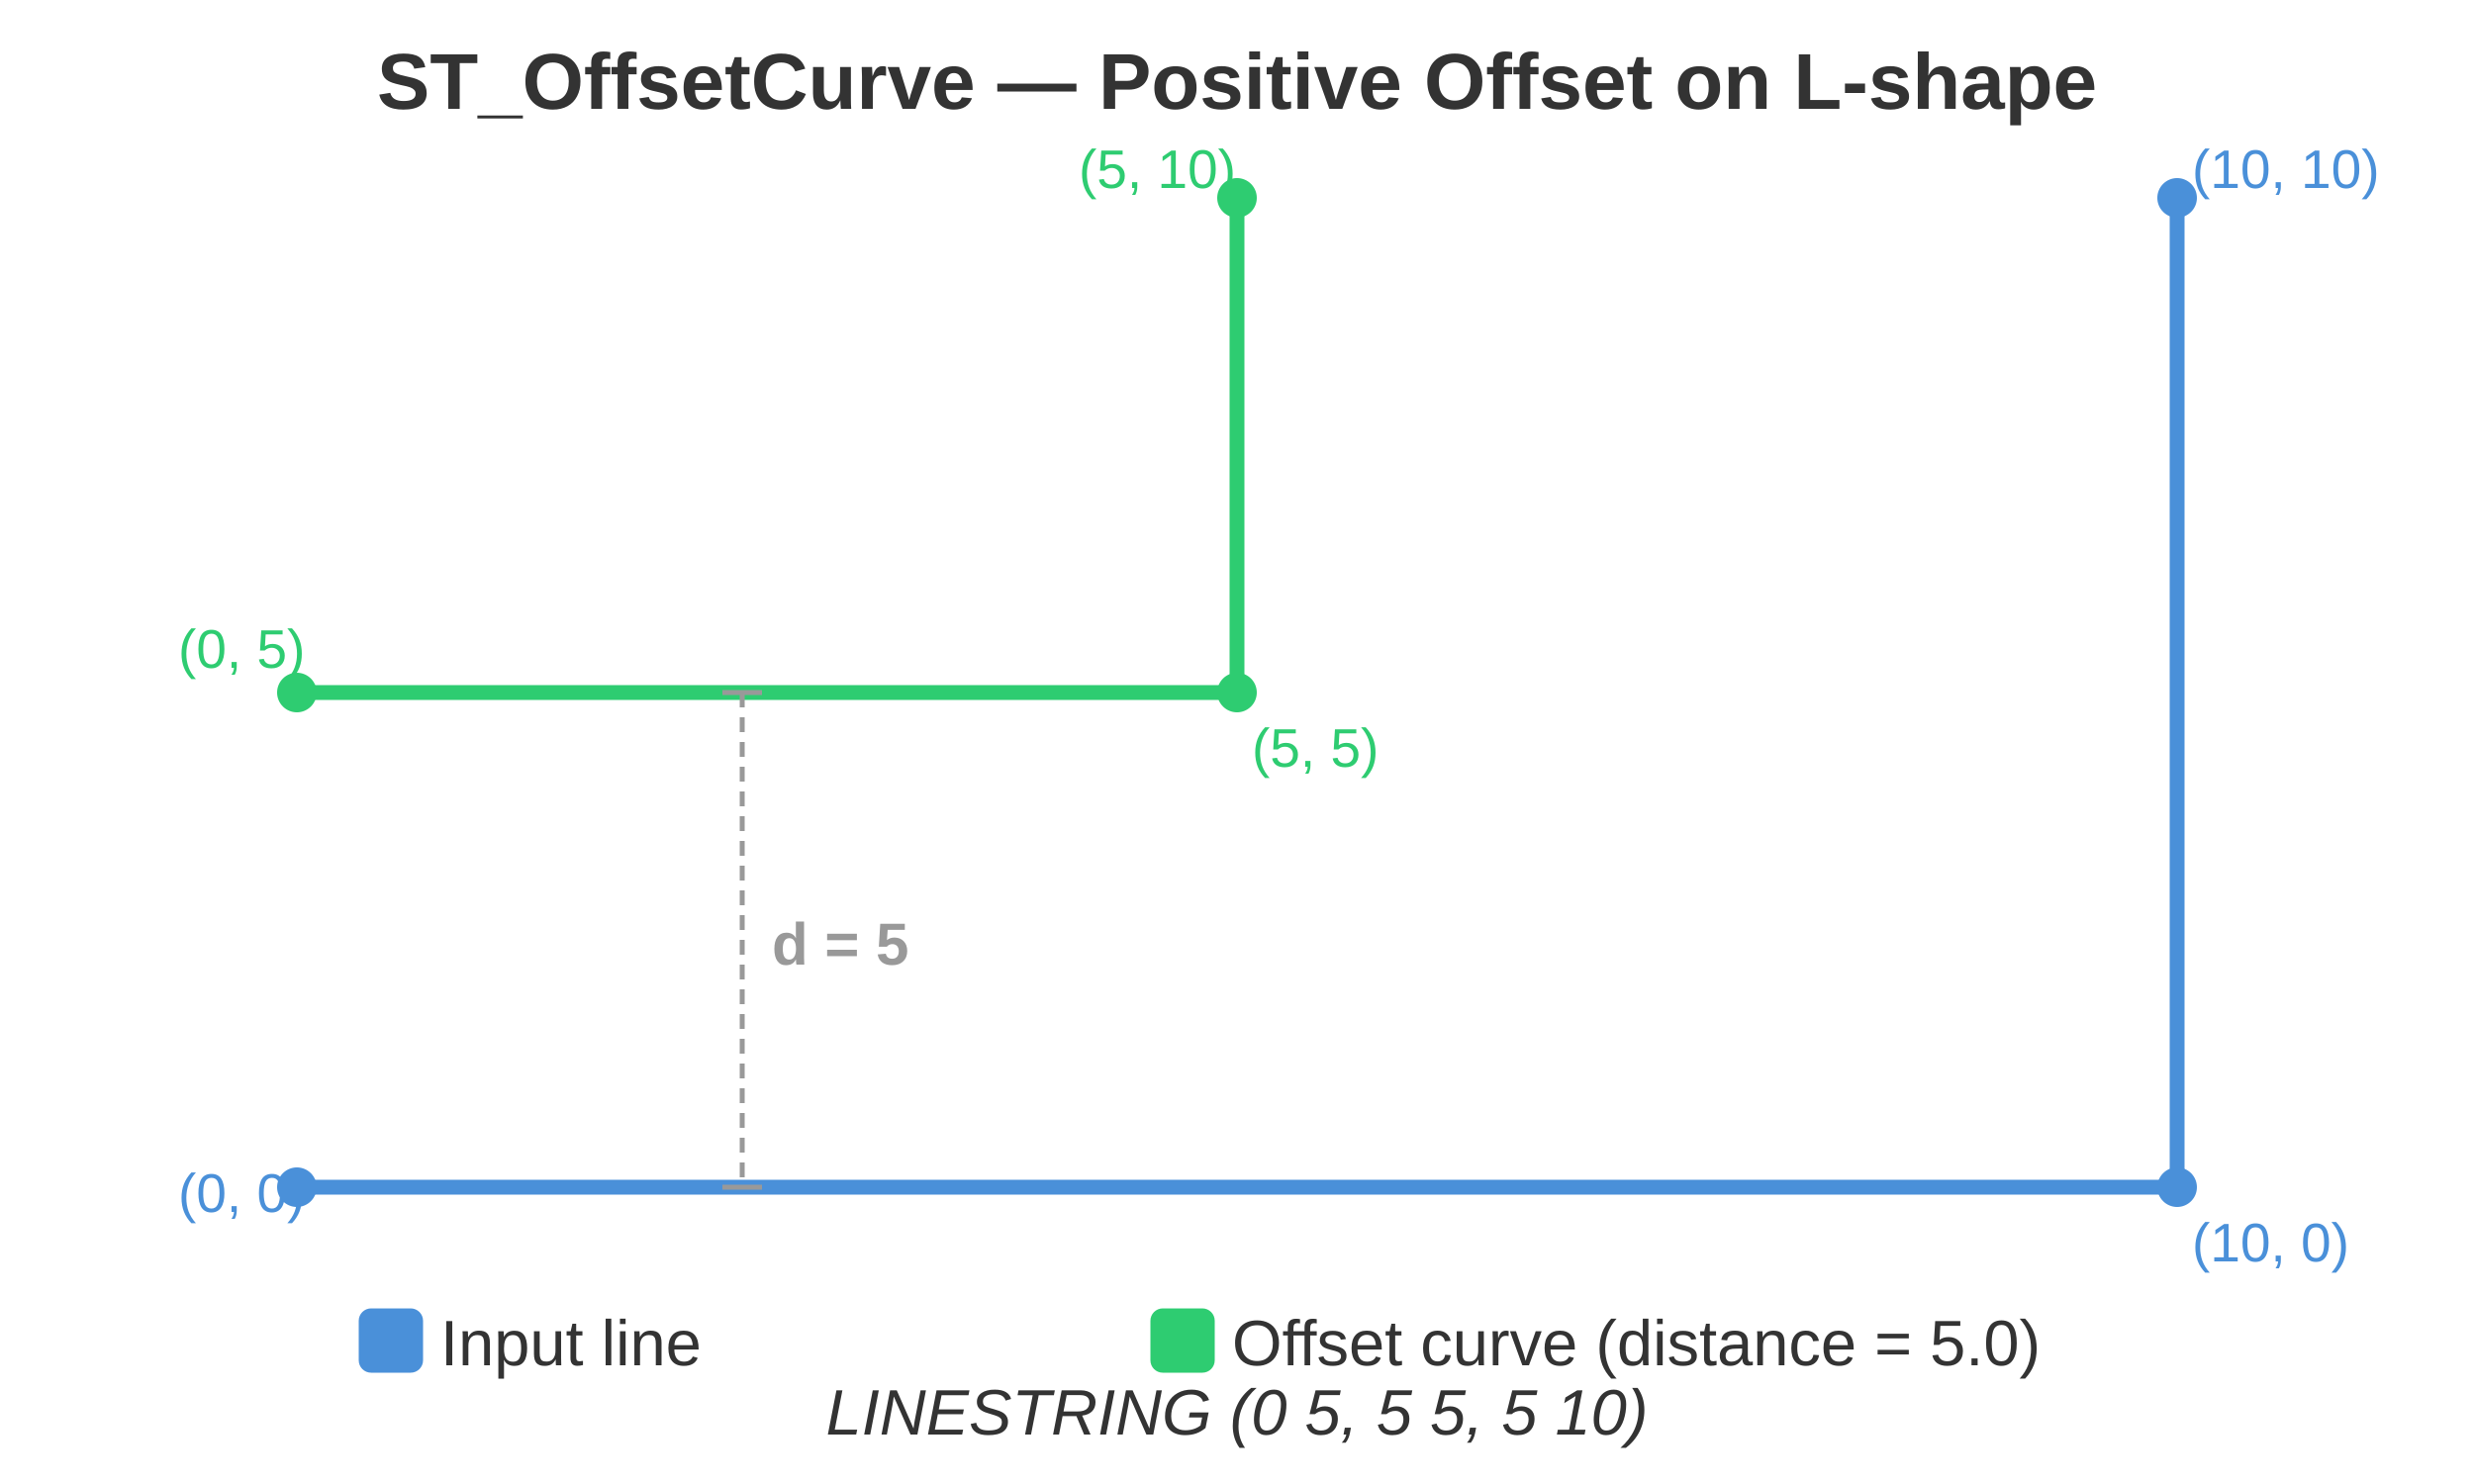
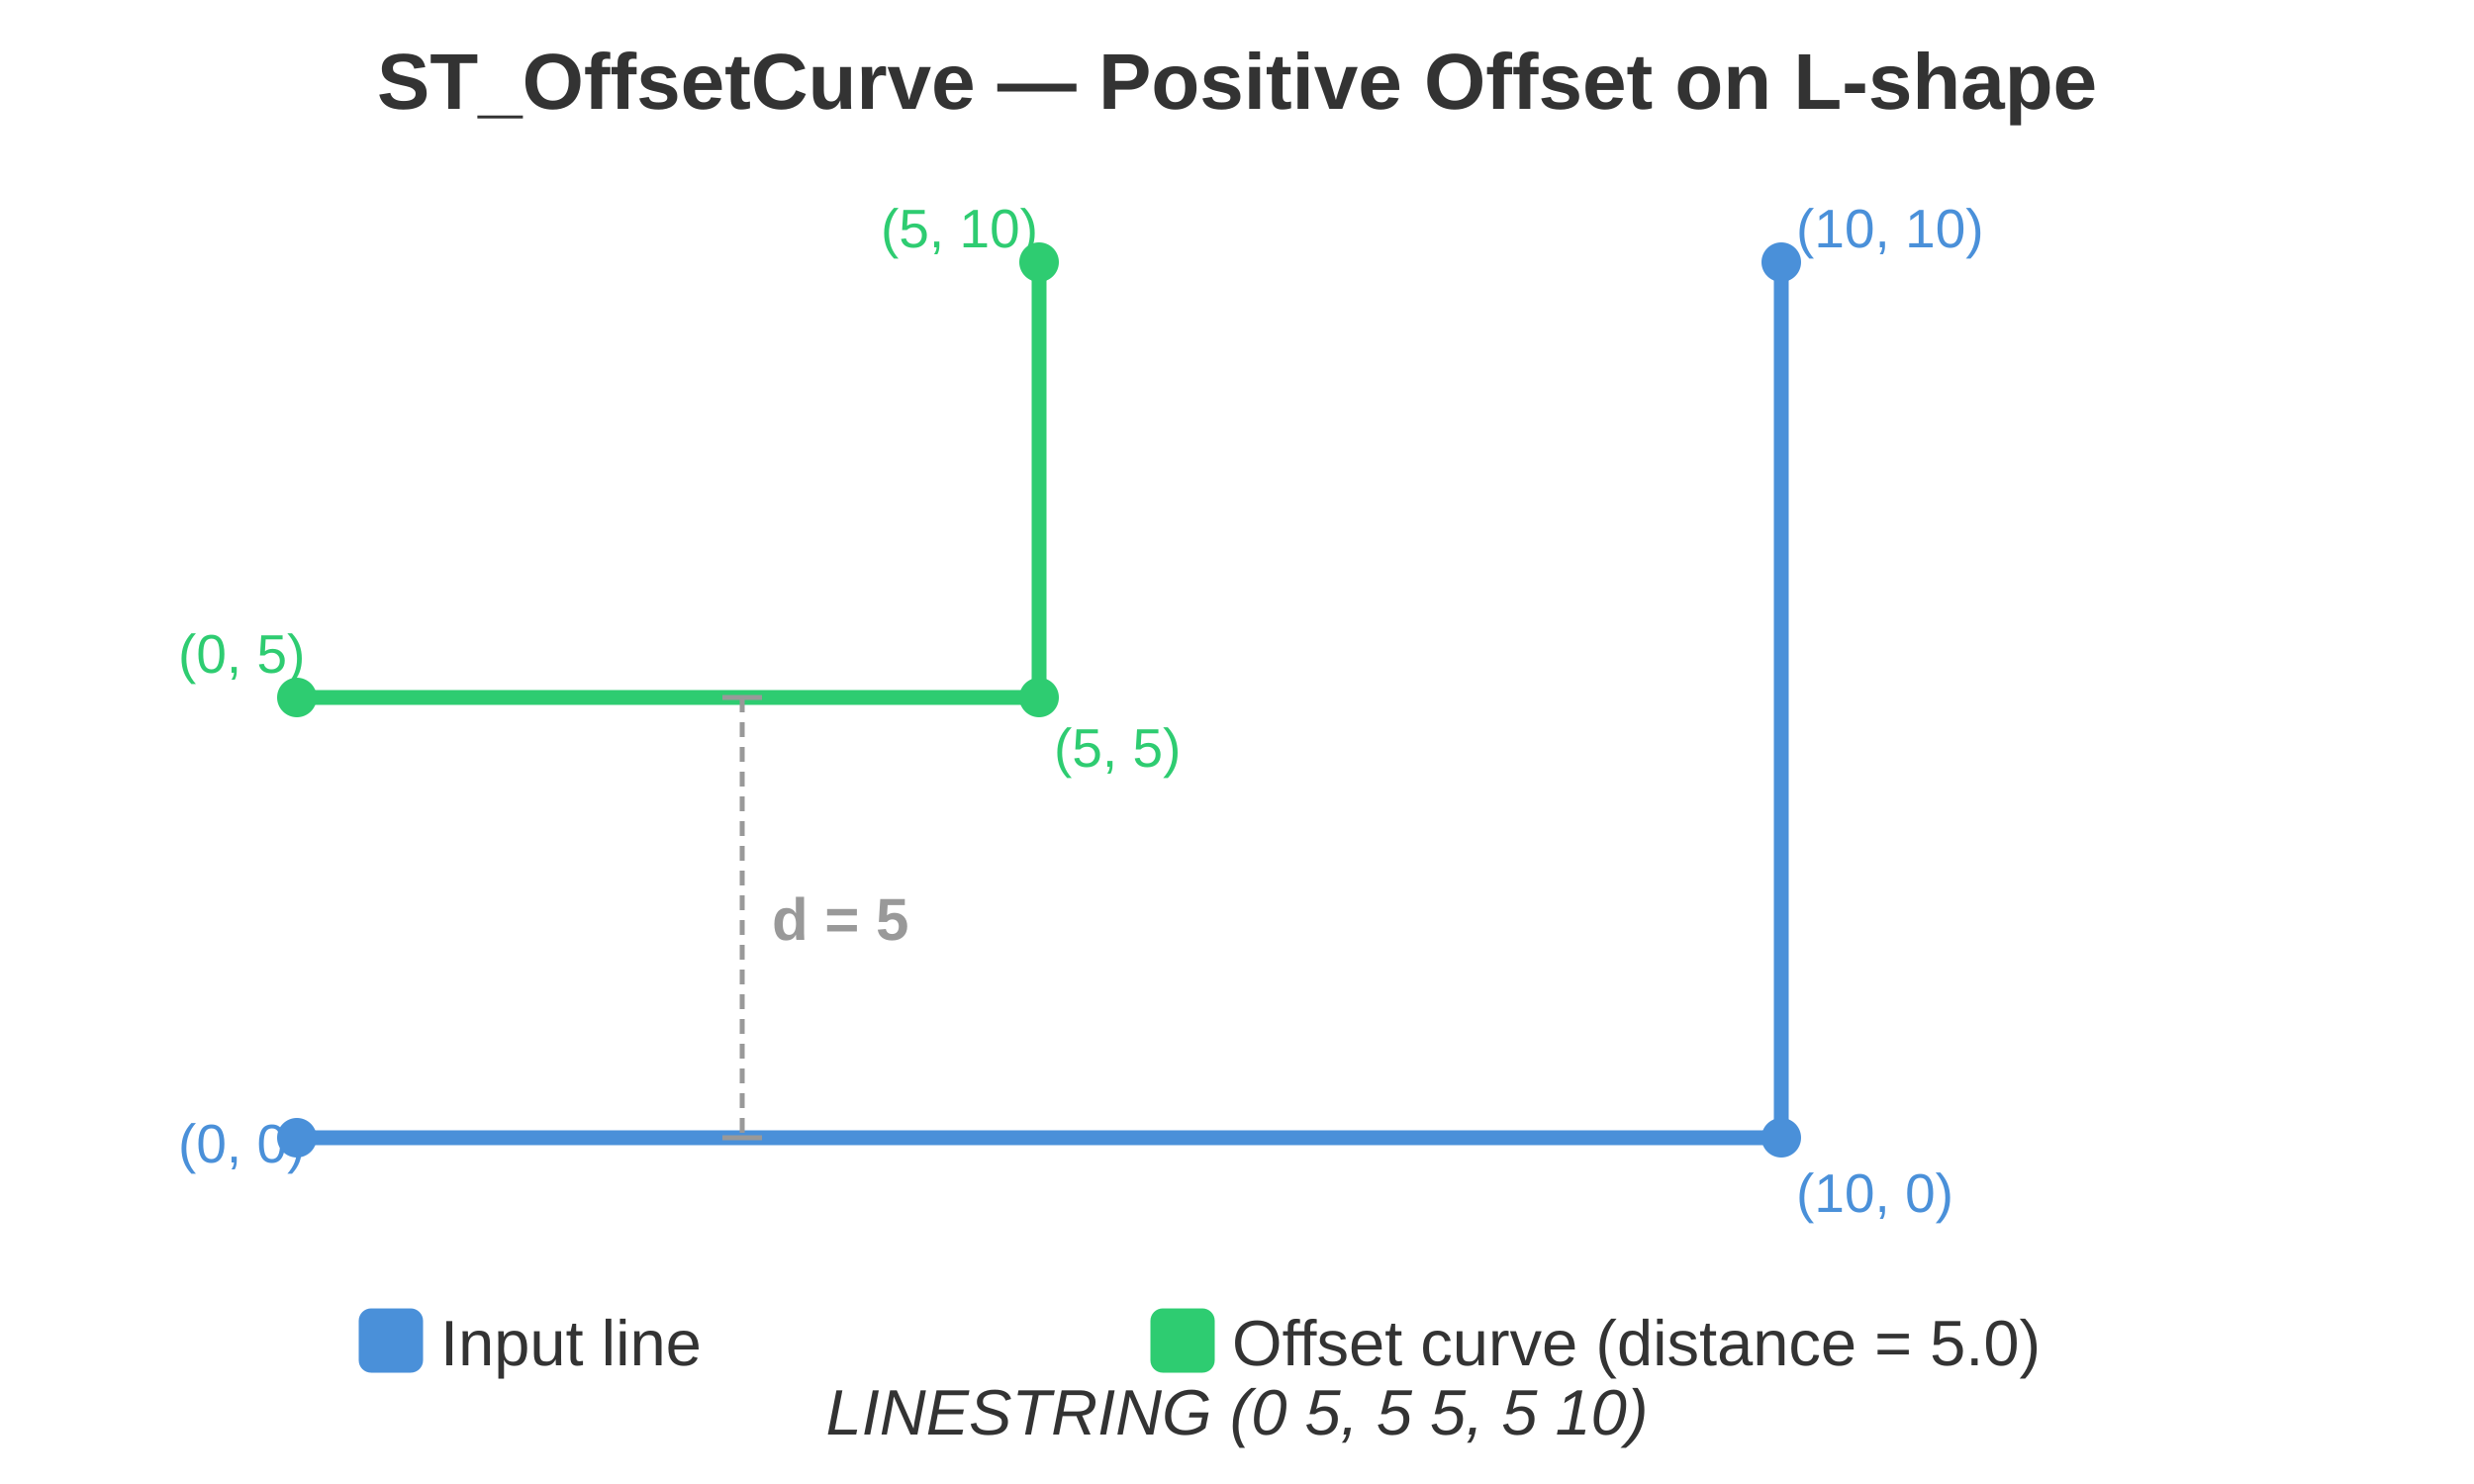
<svg xmlns="http://www.w3.org/2000/svg" viewBox="0 0 500 300" width="500" height="300" style="background:#ffffff">
  <defs>
    <style>
      text { font-family: 'Segoe UI', Arial, Helvetica, sans-serif; }
    </style>
  </defs>
  <text x="250" y="22" text-anchor="middle" font-size="16" font-weight="bold" fill="#333333">ST_OffsetCurve — Positive Offset on L-shape</text>
-   <polyline points="60,240 440,240 440,40" fill="none" stroke="#4a90d9" stroke-width="3" />
-   <circle cx="60" cy="240" r="4" fill="#4a90d9" />
-   <circle cx="440" cy="240" r="4" fill="#4a90d9" />
-   <circle cx="440" cy="40" r="4" fill="#4a90d9" />
-   <text x="36" y="245" font-size="11" fill="#4a90d9">(0, 0)</text>
-   <text x="443" y="255" font-size="11" fill="#4a90d9">(10, 0)</text>
-   <text x="443" y="38" font-size="11" fill="#4a90d9">(10, 10)</text>
-   <polyline points="60,140 250,140 250,40" fill="none" stroke="#2ecc71" stroke-width="3" />
-   <circle cx="60" cy="140" r="4" fill="#2ecc71" />
-   <circle cx="250" cy="140" r="4" fill="#2ecc71" />
-   <circle cx="250" cy="40" r="4" fill="#2ecc71" />
-   <text x="36" y="135" font-size="11" fill="#2ecc71">(0, 5)</text>
-   <text x="253" y="155" font-size="11" fill="#2ecc71">(5, 5)</text>
-   <text x="218" y="38" font-size="11" fill="#2ecc71">(5, 10)</text>
-   <line x1="150" y1="140" x2="150" y2="240" stroke="#999" stroke-width="1" stroke-dasharray="3,2" />
-   <line x1="146" y1="140" x2="154" y2="140" stroke="#999" stroke-width="1" />
-   <line x1="146" y1="240" x2="154" y2="240" stroke="#999" stroke-width="1" />
-   <text x="156" y="195" font-size="12" font-weight="bold" fill="#999">d = 5</text>
+   <polyline points="60,230 360,230 360,53" fill="none" stroke="#4a90d9" stroke-width="3" />
+   <circle cx="60" cy="230" r="4" fill="#4a90d9" />
+   <circle cx="360" cy="230" r="4" fill="#4a90d9" />
+   <circle cx="360" cy="53" r="4" fill="#4a90d9" />
+   <text x="36" y="235" font-size="11" fill="#4a90d9">(0, 0)</text>
+   <text x="363" y="245" font-size="11" fill="#4a90d9">(10, 0)</text>
+   <text x="363" y="50" font-size="11" fill="#4a90d9">(10, 10)</text>
+   <polyline points="60,141 210,141 210,53" fill="none" stroke="#2ecc71" stroke-width="3" />
+   <circle cx="60" cy="141" r="4" fill="#2ecc71" />
+   <circle cx="210" cy="141" r="4" fill="#2ecc71" />
+   <circle cx="210" cy="53" r="4" fill="#2ecc71" />
+   <text x="36" y="136" font-size="11" fill="#2ecc71">(0, 5)</text>
+   <text x="213" y="155" font-size="11" fill="#2ecc71">(5, 5)</text>
+   <text x="178" y="50" font-size="11" fill="#2ecc71">(5, 10)</text>
+   <line x1="150" y1="141" x2="150" y2="230" stroke="#999" stroke-width="1" stroke-dasharray="3,2" />
+   <line x1="146" y1="141" x2="154" y2="141" stroke="#999" stroke-width="1" />
+   <line x1="146" y1="230" x2="154" y2="230" stroke="#999" stroke-width="1" />
+   <text x="156" y="190" font-size="12" font-weight="bold" fill="#999">d = 5</text>
  <text x="250" y="290" text-anchor="middle" font-size="13" fill="#333333" font-style="italic">LINESTRING (0 5, 5 5, 5 10)</text>
  <rect x="73" y="265" width="12" height="12" rx="2" fill="#4a90d9" stroke="#4a90d9" stroke-width="1" />
  <text x="89" y="276" font-size="13" fill="#333333">Input line</text>
  <rect x="233" y="265" width="12" height="12" rx="2" fill="#2ecc71" stroke="#2ecc71" stroke-width="1" />
  <text x="249" y="276" font-size="13" fill="#333333">Offset curve (distance = 5.0)</text>
</svg>
